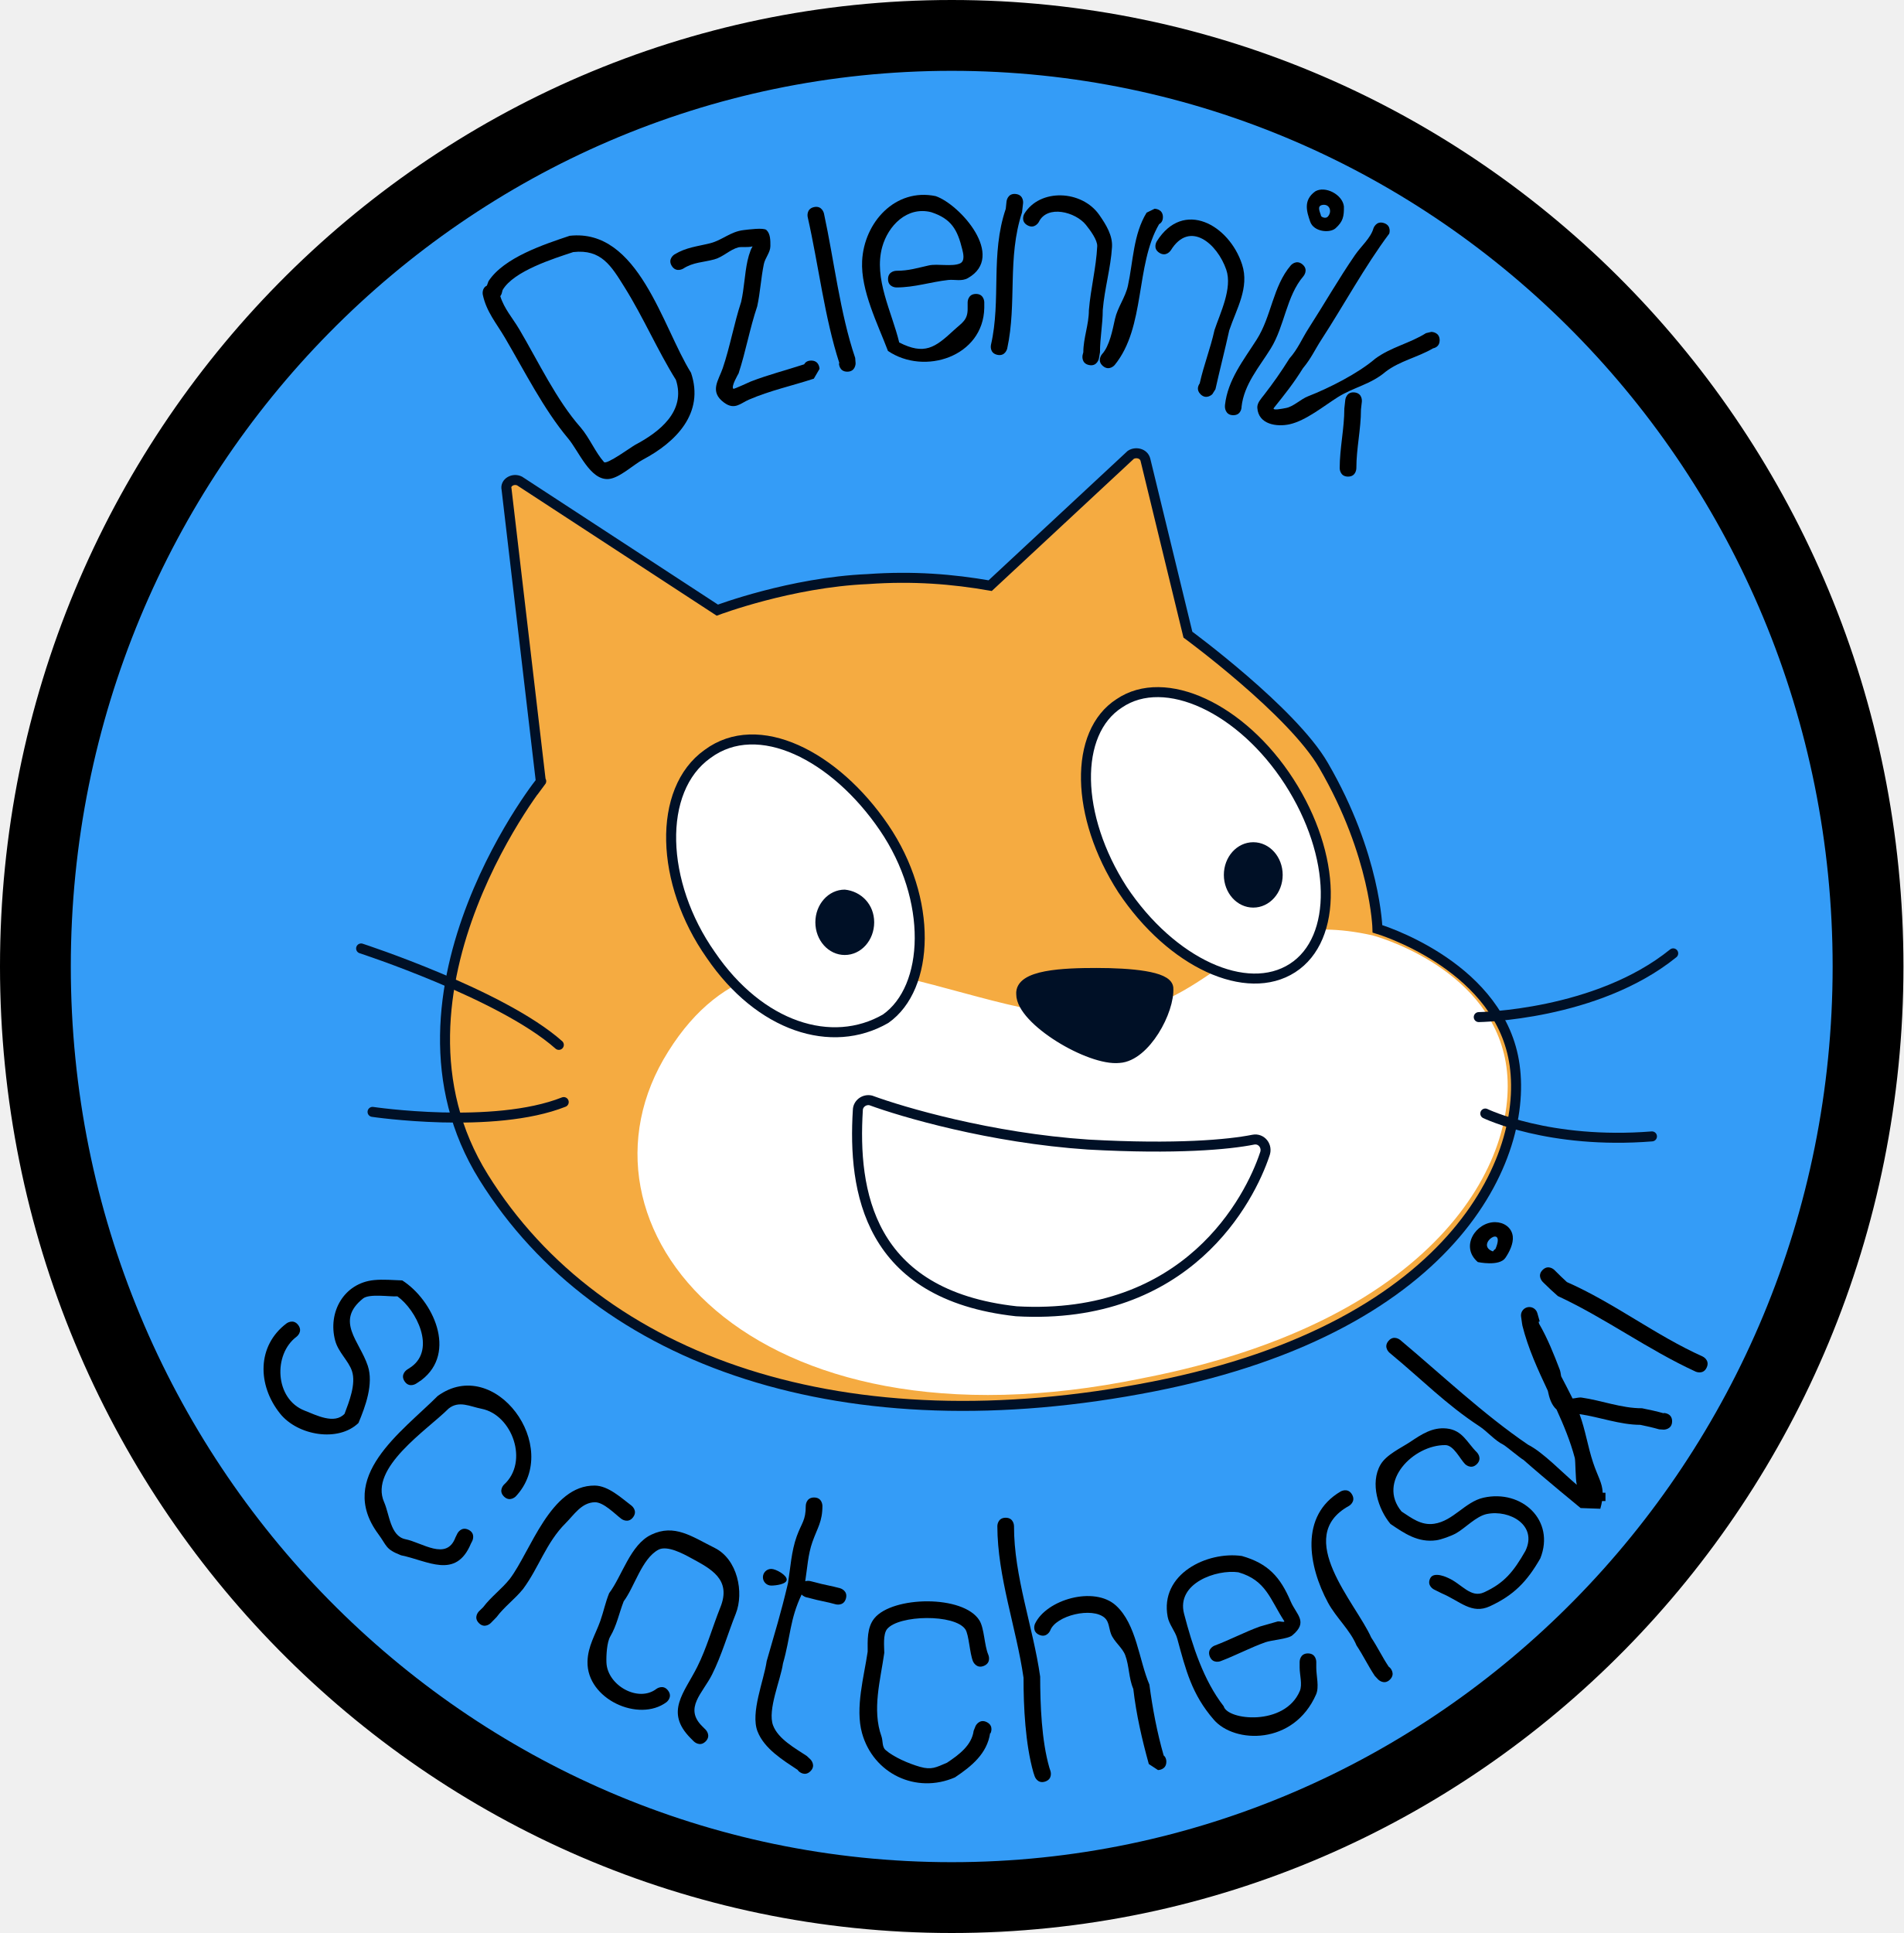
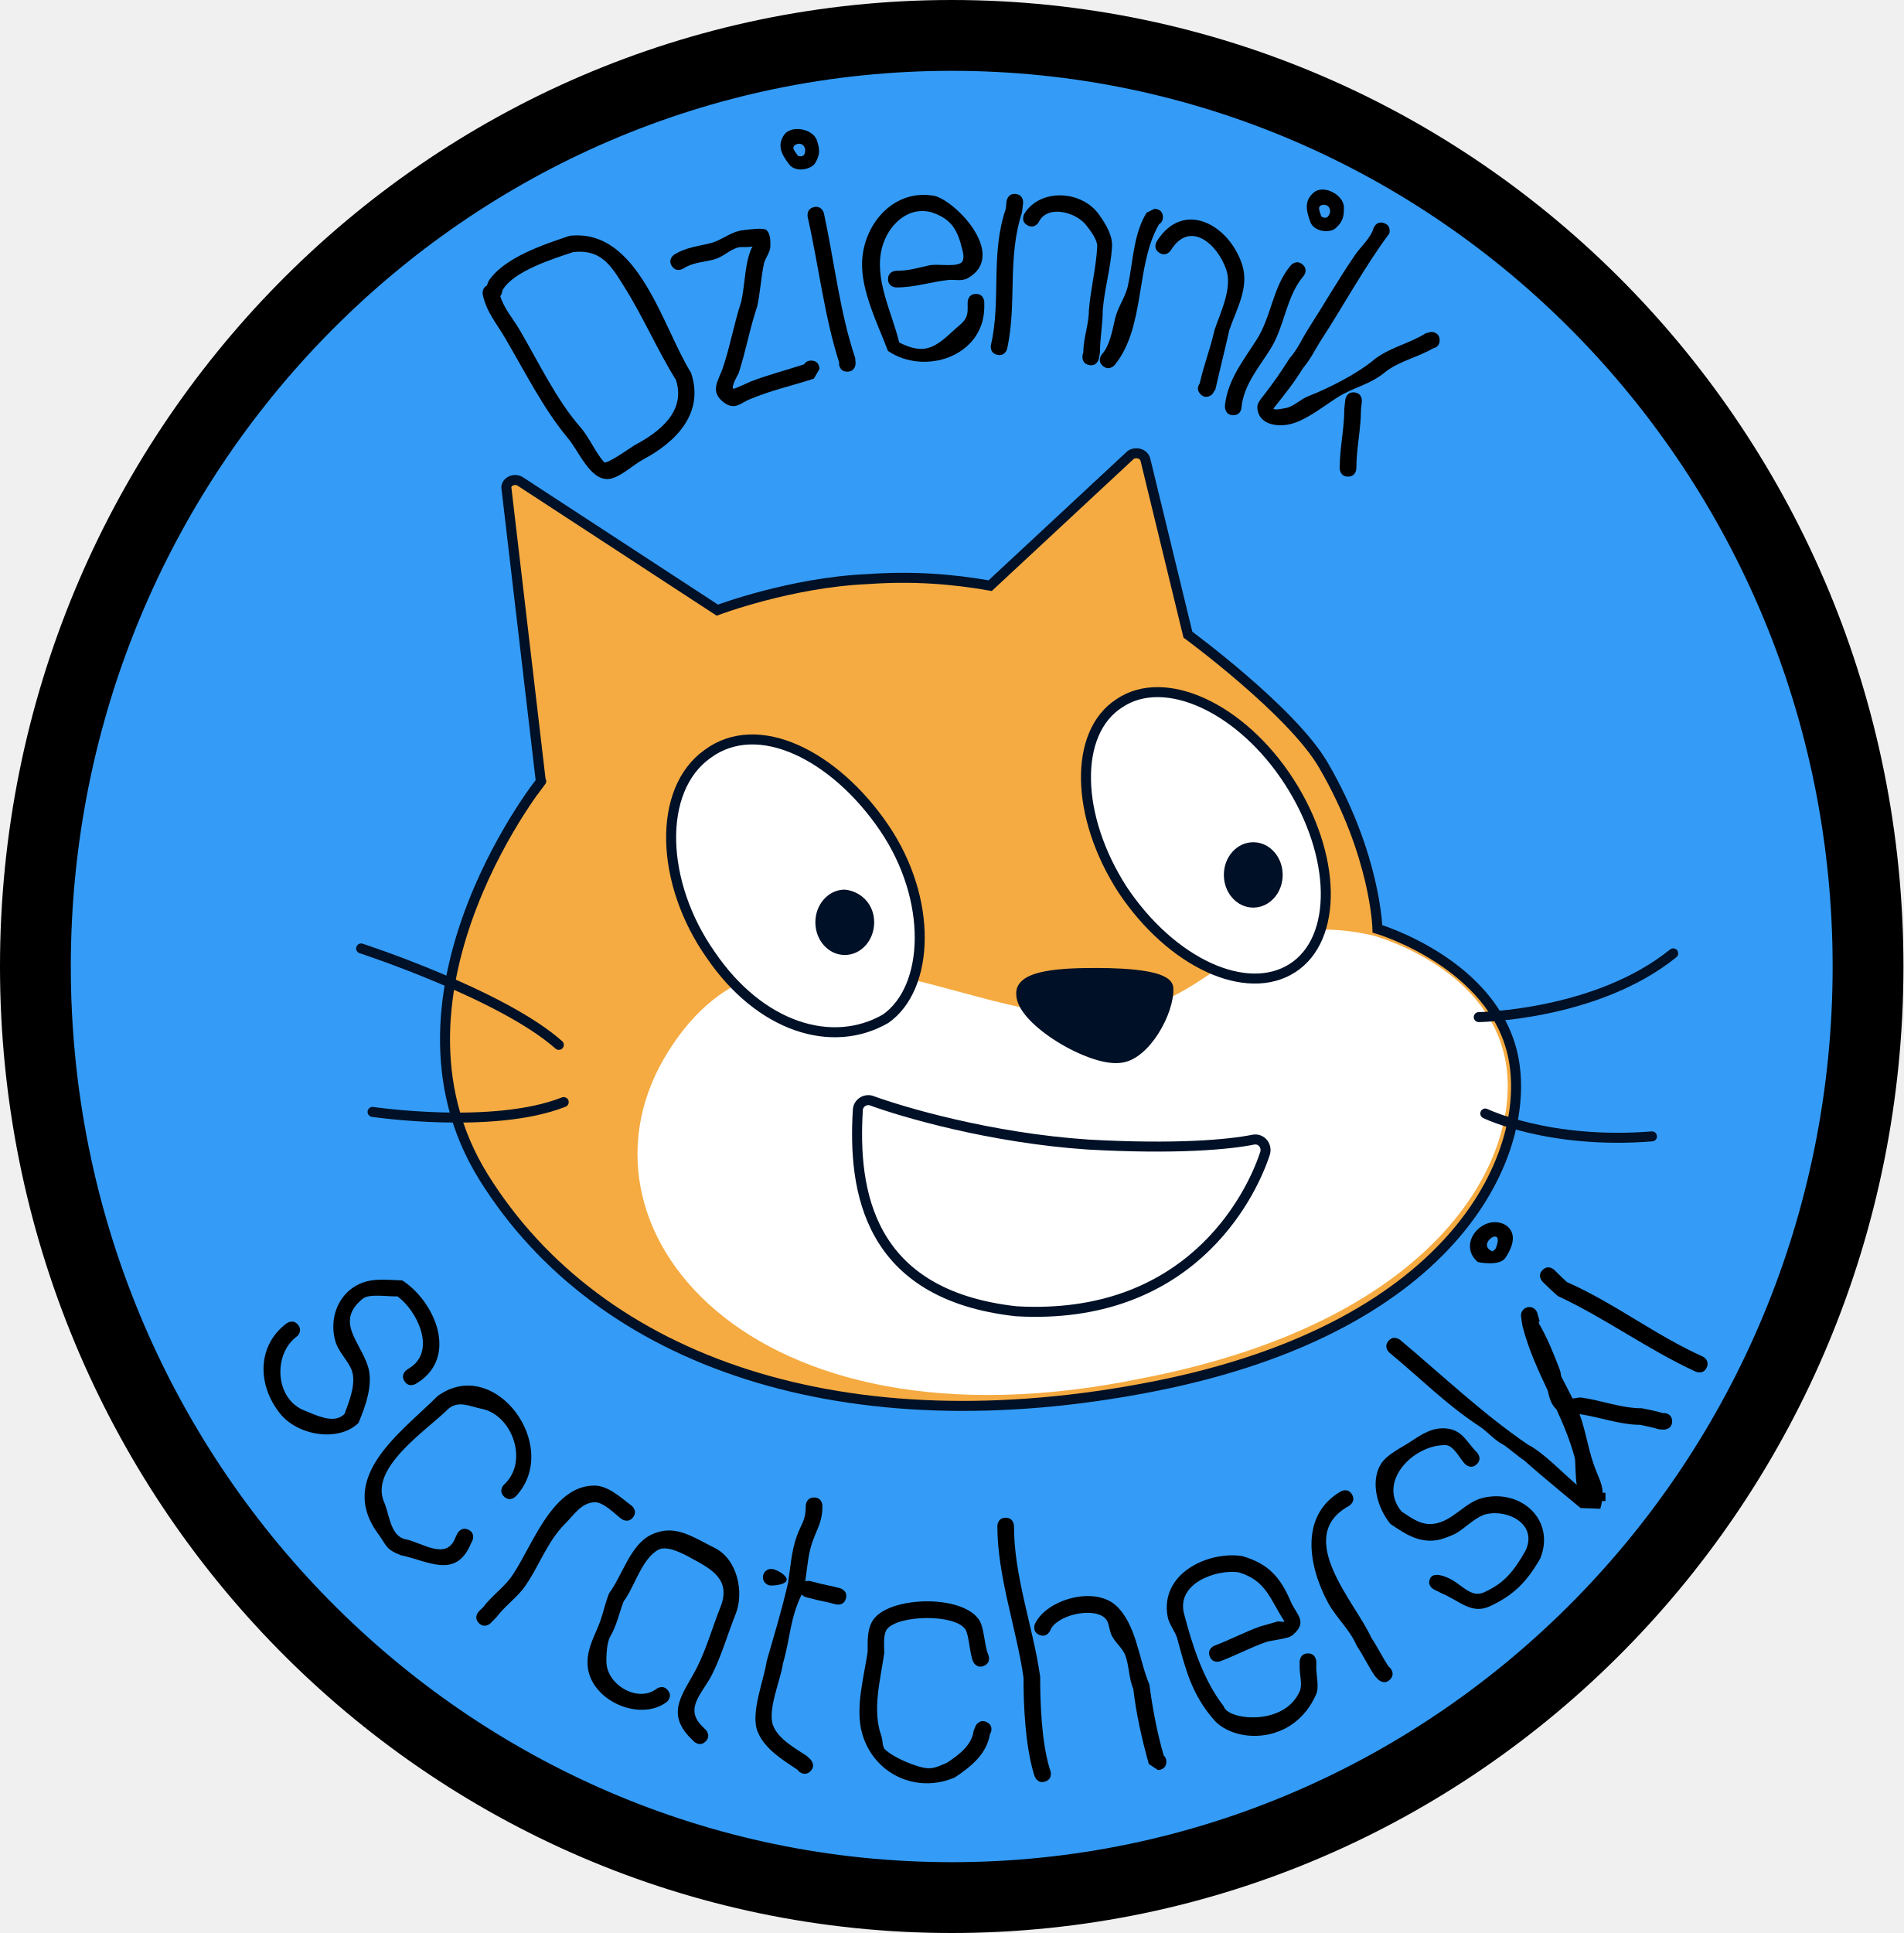
<svg xmlns="http://www.w3.org/2000/svg" version="1.1" width="228.5" height="232" viewBox="0,0,228.5,232">
  <g transform="translate(-125.75,-64)">
    <g data-paper-data="{&quot;isPaintingLayer&quot;:true}" stroke-miterlimit="10" stroke-dasharray="" stroke-dashoffset="0" style="mix-blend-mode: normal">
      <path d="M130,180c0,-61.718 49.249,-111.75 110,-111.75c60.751,0 110,50.032 110,111.75c0,61.718 -49.249,111.75 -110,111.75c-60.751,0 -110,-50.032 -110,-111.75z" fill="#349cf7" fill-rule="nonzero" stroke="#000000" stroke-width="8.5" stroke-linecap="butt" stroke-linejoin="miter" />
      <path d="M261.488,118.596c0.588,-0.392 1.569,-0.196 1.765,0.588l5.1,20.988c0,0 12.554,9.219 16.281,15.692c6.277,10.788 6.473,19.615 6.473,19.615c0,0 13.927,4.119 16.281,15.3c2.354,11.181 -6.277,32.365 -43.153,39.623c-36.877,7.258 -66.496,-2.746 -80.422,-25.107c-13.927,-22.361 8.042,-49.038 6.865,-47.469l-4.119,-35.111c-0.196,-0.785 0.785,-1.373 1.569,-0.981l23.734,15.496c0,0 8.827,-3.335 18.046,-3.727c5.492,-0.392 10.2,0 14.711,0.785z" fill="#f5ab41" fill-rule="evenodd" stroke="#001026" stroke-width="1.2" stroke-linecap="butt" stroke-linejoin="miter" />
      <path d="M290.518,176.265c0,0 13.534,3.531 15.888,14.711c2.354,11.181 -7.061,31.384 -43.546,38.446c-47.469,9.808 -70.026,-18.438 -56.884,-39.23c13.142,-20.988 35.7,-3.138 52.176,-4.315c14.123,-0.981 15.692,-13.338 32.365,-9.611z" fill="#ffffff" fill-rule="evenodd" stroke="none" stroke-width="1" stroke-linecap="butt" stroke-linejoin="miter" />
      <path d="M228.73,197.253c0,-0.785 0.785,-1.373 1.569,-1.177c3.727,1.373 14.319,4.511 26.088,5.296c10.592,0.588 16.869,0 19.811,-0.588c0.981,-0.196 1.765,0.785 1.373,1.765c-1.765,5.296 -9.219,20.008 -29.815,18.831c-17.85,-1.962 -19.615,-14.515 -19.027,-24.127z" fill="#ffffff" fill-rule="evenodd" stroke="#001026" stroke-width="1.2" stroke-linecap="round" stroke-linejoin="round" />
      <path d="M326.61,178.423c-9.219,7.454 -23.342,7.65 -23.342,7.65" fill="none" fill-rule="evenodd" stroke="#001026" stroke-width="1.2" stroke-linecap="round" stroke-linejoin="round" />
      <path d="M324.06,200.392c-12.358,0.981 -20.008,-2.746 -20.008,-2.746" fill="none" fill-rule="evenodd" stroke="#001026" stroke-width="1.2" stroke-linecap="round" stroke-linejoin="round" />
      <path d="M257.368,180.776c4.119,0 8.435,0.392 8.631,1.765c0.196,2.746 -2.746,8.238 -5.885,8.435c-3.531,0.392 -11.769,-4.511 -11.769,-7.65c-0.196,-2.354 5.1,-2.55 9.023,-2.55z" fill="#001026" fill-rule="evenodd" stroke="#001026" stroke-width="1.2" stroke-linecap="round" stroke-linejoin="round" />
      <path d="M169.1,177.834c0,0 16.869,5.492 23.734,11.573" fill="none" fill-rule="evenodd" stroke="#001026" stroke-width="1.2" stroke-linecap="round" stroke-linejoin="round" />
      <path d="M193.423,196.272c-8.435,3.335 -22.95,1.177 -22.95,1.177" fill="none" fill-rule="evenodd" stroke="#001026" stroke-width="1.2" stroke-linecap="round" stroke-linejoin="round" />
      <g fill-rule="evenodd">
        <path d="M280.514,157.827c5.688,8.827 5.885,18.831 0.392,22.361c-5.492,3.531 -14.515,-0.588 -20.4,-9.415c-5.688,-8.827 -5.885,-18.831 -0.392,-22.361c5.492,-3.727 14.711,0.588 20.4,9.415z" fill="#ffffff" stroke="#001026" stroke-width="1.2" stroke-linecap="round" stroke-linejoin="round" />
        <path d="M279.73,169.007c0,2.158 -1.569,3.923 -3.531,3.923c-1.962,0 -3.531,-1.765 -3.531,-3.923c0,-2.158 1.569,-3.923 3.531,-3.923c1.962,0 3.531,1.765 3.531,3.923" fill="#001026" stroke="none" stroke-width="1" stroke-linecap="butt" stroke-linejoin="miter" />
      </g>
      <g fill-rule="evenodd">
        <path d="M231.869,163.319c5.885,8.631 5.492,19.223 0.196,22.95c-6.473,3.727 -15.104,0.981 -20.988,-7.65c-6.081,-8.631 -6.473,-19.811 -0.392,-24.127c6.081,-4.511 15.3,0.196 21.184,8.827z" fill="#ffffff" stroke="#001026" stroke-width="1.2" stroke-linecap="round" stroke-linejoin="round" />
        <path d="M230.692,174.696c0,2.158 -1.569,3.923 -3.531,3.923c-1.962,0 -3.531,-1.765 -3.531,-3.923c0,-2.158 1.569,-3.923 3.531,-3.923c1.962,0.196 3.531,1.765 3.531,3.923" fill="#001026" stroke="none" stroke-width="1" stroke-linecap="butt" stroke-linejoin="miter" />
      </g>
      <path d="M174.318,229.788c-0.555,-0.832 0.277,-1.387 0.277,-1.387l0.555,-0.368c2.921,-2.138 0.598,-6.795 -1.69,-8.443c-0.941,0.057 -3.378,-0.348 -4.134,0.26c-3.374,2.715 -0.42,5.088 0.573,8.066c0.726,2.177 -0.294,4.909 -1.114,6.867c-2.412,2.346 -7.304,1.525 -9.423,-1.135c-2.724,-3.419 -2.785,-8.122 0.788,-10.815c0,0 0.8,-0.6 1.4,0.2c0.6,0.8 -0.2,1.4 -0.2,1.4c-2.829,2.11 -2.619,7.478 0.971,8.872c1.381,0.536 3.573,1.688 4.794,0.378c0.53,-1.42 1.404,-3.58 0.886,-5.133c-0.411,-1.232 -1.636,-2.239 -2.014,-3.647c-0.915,-3.409 1.046,-6.903 4.664,-7.265c1.095,-0.109 2.293,0.002 3.388,0.038c3.684,2.347 6.638,8.652 2.31,11.957l-0.645,0.432c0,0 -0.832,0.555 -1.387,-0.277z" fill="#000000" fill-rule="nonzero" stroke="none" stroke-width="0.5" stroke-linecap="butt" stroke-linejoin="miter" />
      <path d="M181.997,247.606c0.894,0.447 0.447,1.342 0.447,1.342l-0.166,0.324c-1.812,4.327 -5.182,2.042 -8.385,1.395c-1.902,-0.746 -1.654,-1.09 -2.743,-2.567c-5.042,-6.832 2.805,-12.215 7.145,-16.555c6.852,-4.957 14.972,6.104 9.362,12.063c0,0 -0.707,0.707 -1.414,0c-0.707,-0.707 0,-1.414 0,-1.414c3.04,-2.745 0.996,-8.391 -2.682,-9.111c-1.384,-0.271 -2.709,-1.024 -3.956,-0.026c-2.584,2.584 -9.57,7.094 -7.742,11.236c0.638,1.445 0.744,4.066 2.544,4.442c2.021,0.4 4.952,2.644 6.015,-0.205l0.234,-0.476c0,0 0.447,-0.894 1.342,-0.447z" fill="#000000" fill-rule="nonzero" stroke="none" stroke-width="0.5" stroke-linecap="butt" stroke-linejoin="miter" />
      <path d="M183.243,258.807c-0.707,-0.707 0,-1.414 0,-1.414l0.507,-0.493c0.965,-1.281 2.224,-2.167 3.209,-3.412c2.493,-3.294 4.87,-11.248 10.191,-11.188c1.638,0.019 3.194,1.496 4.4,2.4c0,0 0.8,0.6 0.2,1.4c-0.6,0.8 -1.4,0.2 -1.4,0.2c-0.772,-0.579 -2.142,-2.024 -3.2,-2c-1.594,0.036 -2.489,1.508 -3.493,2.507c-2.355,2.345 -3.222,5.36 -5.117,7.905c-0.996,1.234 -2.241,2.115 -3.191,3.388l-0.693,0.707c0,0 -0.707,0.707 -1.414,0z" fill="#000000" fill-rule="nonzero" stroke="none" stroke-width="0.5" stroke-linecap="butt" stroke-linejoin="miter" />
      <path d="M210.457,273.007c-0.707,0.707 -1.414,0 -1.414,0l-0.4,-0.4c-3.116,-3.153 -0.748,-5.43 0.821,-8.571c1.118,-2.237 1.815,-4.752 2.757,-7.107c1.376,-3.398 -1.145,-4.643 -3.561,-5.957c-0.862,-0.469 -2.83,-1.544 -3.888,-0.965c-1.984,1.085 -2.841,4.438 -4.151,6.184c-0.562,1.444 -0.828,2.897 -1.614,4.225c-0.403,0.681 -0.491,2.288 -0.457,3.122c0.111,2.744 3.816,4.836 6,3.164c0,0 0.8,-0.6 1.4,0.2c0.6,0.8 -0.2,1.4 -0.2,1.4c-3.333,2.46 -9.559,-0.376 -9.473,-4.855c0.036,-1.877 0.955,-3.26 1.534,-4.891c0.39,-1.099 0.612,-2.231 1.067,-3.344c1.57,-2.094 2.536,-5.816 5.049,-7.016c2.793,-1.334 4.86,0.213 7.631,1.594c2.72,1.355 3.534,5.325 2.52,7.884c-0.968,2.42 -1.69,4.989 -2.843,7.293c-1.13,2.259 -3.406,4.034 -1.179,6.229l0.4,0.4c0,0 0.707,0.707 0,1.414z" fill="#000000" fill-rule="nonzero" stroke="none" stroke-width="0.5" stroke-linecap="butt" stroke-linejoin="miter" />
      <path d="M223.006,253.76l0.604,0.151c1,0.288 1.997,0.43 3,0.714c0,0 0.962,0.275 0.687,1.236c-0.275,0.962 -1.236,0.687 -1.236,0.687c-1,-0.288 -1.997,-0.43 -3,-0.714l-0.539,-0.134c0,0 -0.315,-0.079 -0.541,-0.326c-1.441,3.035 -1.314,5.048 -2.239,8.278c-0.277,1.973 -1.887,5.586 -1.187,7.435c0.623,1.645 2.678,2.754 4.049,3.668l0.438,0.411c0,0 0.707,0.707 0,1.414c-0.707,0.707 -1.414,0 -1.414,0l-0.133,-0.161c-1.757,-1.171 -3.999,-2.532 -4.808,-4.618c-0.869,-2.241 0.758,-6.069 1.099,-8.423c1.042,-3.65 1.677,-5.632 2.562,-9.38c0.293,-1.835 0.4,-3.807 1.041,-5.593c0.593,-1.651 1.089,-1.884 1.089,-3.675c0,0 0,-1 1,-1c1,0 1,1 1,1c0,1.912 -0.594,2.623 -1.197,4.325c-0.54,1.524 -0.62,3.157 -0.866,4.725c0.302,-0.092 0.591,-0.02 0.591,-0.02z" fill="#000000" fill-rule="nonzero" stroke="none" stroke-width="0.5" stroke-linecap="butt" stroke-linejoin="miter" />
      <path d="M217.335,253.301c0,-0.552 0.448,-1 1,-1c0.552,0 1.857,0.733 1.857,1.286c0,0.552 -1.305,0.714 -1.857,0.714c-0.552,0 -1,-0.448 -1,-1z" fill="#000000" fill-rule="nonzero" stroke="none" stroke-width="0.5" stroke-linecap="butt" stroke-linejoin="miter" />
      <path d="M244.211,270.693c0.894,0.447 0.447,1.342 0.447,1.342l-0.047,-0.02c-0.37,2.458 -2.219,3.968 -4.228,5.309c-4.664,2.019 -9.803,-0.444 -11.153,-5.324c-0.836,-3.022 0.244,-6.766 0.68,-9.769c0,-1.314 -0.102,-2.887 0.8,-3.997c2.18,-2.682 10.702,-2.843 12.615,0.249c0.599,0.969 0.572,2.97 1.073,4.139c0,0 0.394,0.919 -0.525,1.313c-0.919,0.394 -1.313,-0.525 -1.313,-0.525c-0.407,-0.951 -0.489,-3.224 -0.927,-3.861c-1.28,-1.861 -7.978,-1.731 -9.385,-0.037c-0.529,0.636 -0.343,2.202 -0.343,2.86c-0.462,3.269 -1.486,6.83 -0.341,10.023c0.191,0.532 0.057,1.251 0.479,1.628c0.98,0.875 2.844,1.663 4.139,2.031c1.403,0.399 1.926,0.071 3.249,-0.489c1.452,-0.966 2.969,-2.092 3.201,-3.834l0.238,-0.592c0,0 0.447,-0.894 1.342,-0.447z" fill="#000000" fill-rule="nonzero" stroke="none" stroke-width="0.5" stroke-linecap="butt" stroke-linejoin="miter" />
      <path d="M251.222,277.822c-0.949,0.316 -1.265,-0.632 -1.265,-0.632l-0.156,-0.47c-0.958,-3.381 -1.188,-7.863 -1.179,-11.347c-0.867,-6.008 -3.131,-12.103 -3.145,-18.214c0,0 0,-1 1,-1c1,0 1,1 1,1c-0.016,6.041 2.297,12.123 3.14,18.072c0.008,3.385 0.162,7.661 1.107,10.939l0.13,0.387c0,0 0.316,0.949 -0.632,1.265z" fill="#000000" fill-rule="nonzero" stroke="none" stroke-width="0.5" stroke-linecap="butt" stroke-linejoin="miter" />
      <path d="M265.44,274.683c0.179,0.146 0.323,0.382 0.323,0.761c0,1 -1,1 -1,1l-1.104,-0.725c-0.819,-2.957 -1.507,-5.945 -1.861,-9.013c-0.561,-1.305 -0.481,-2.757 -0.969,-4.048c-0.347,-0.919 -1.346,-1.615 -1.704,-2.546c-0.247,-0.642 -0.234,-1.464 -0.745,-1.925c-1.506,-1.358 -5.89,-0.297 -6.555,1.507c0,0 -0.394,0.919 -1.313,0.525c-0.919,-0.394 -0.525,-1.313 -0.525,-1.313c1.36,-2.926 7.113,-4.595 9.73,-2.207c2.467,2.251 2.759,6.552 4.011,9.482c0.384,2.891 0.918,5.722 1.712,8.5z" fill="#000000" fill-rule="nonzero" stroke="none" stroke-width="0.5" stroke-linecap="butt" stroke-linejoin="miter" />
      <path d="M282.763,262.444c1,0 1,1 1,1v0.714c0,0.972 0.367,2.315 -0.02,3.201c-2.675,6.119 -9.805,5.928 -12.291,3.029c-2.635,-3.044 -3.346,-5.929 -4.372,-9.702c-0.251,-0.923 -0.977,-1.687 -1.155,-2.627c-0.978,-5.152 4.743,-7.902 8.905,-7.308c3.165,0.9 4.615,2.534 5.856,5.447c0.688,1.616 2.168,2.458 0.183,4.091c-0.511,0.42 -2.486,0.558 -3.198,0.81c-1.834,0.65 -3.577,1.589 -5.412,2.28c0,0 -0.936,0.351 -1.287,-0.585c-0.351,-0.936 0.585,-1.287 0.585,-1.287c1.856,-0.693 3.592,-1.625 5.445,-2.292c0.034,-0.012 2.094,-0.601 2.126,-0.607c0.257,-0.046 0.923,0.162 0.781,-0.056c-1.701,-2.615 -2.17,-4.889 -5.495,-5.845c-2.616,-0.374 -7.483,1.302 -6.523,4.977c0.991,3.795 2.329,7.99 4.758,11.1c0.442,1.692 7.333,2.43 9.137,-1.828c0.33,-0.78 -0.02,-1.95 -0.02,-2.799v-0.714c0,0 0,-1 1,-1z" fill="#000000" fill-rule="nonzero" stroke="none" stroke-width="0.5" stroke-linecap="butt" stroke-linejoin="miter" />
      <path d="M292.613,265.58c-0.707,0.707 -1.414,0 -1.414,0l-0.411,-0.438c-0.798,-1.197 -1.399,-2.463 -2.19,-3.65c-0.764,-1.855 -2.456,-3.337 -3.429,-5.143c-2.354,-4.37 -3.432,-10.432 1.526,-13.345c0,0 0.868,-0.496 1.364,0.372c0.496,0.868 -0.372,1.364 -0.372,1.364c-6.76,3.718 0.845,11.676 2.669,15.798c0.759,1.138 1.331,2.346 2.096,3.493l0.161,0.133c0,0 0.707,0.707 0,1.414z" fill="#000000" fill-rule="nonzero" stroke="none" stroke-width="0.5" stroke-linecap="butt" stroke-linejoin="miter" />
      <path d="M297.44,253.426c0.447,-0.894 2.145,-0.043 2.145,-0.043c1.637,0.709 2.708,2.47 4.329,1.726c2.411,-1.107 3.525,-2.468 4.953,-4.967c1.492,-3.076 -1.892,-4.983 -4.618,-4.432c-1.301,0.263 -2.611,1.708 -3.725,2.328c-0.531,0.296 -1.733,0.74 -2.338,0.825c-2.194,0.311 -3.811,-0.799 -5.521,-1.961c-1.465,-1.759 -2.476,-4.887 -1.193,-7.108c0.701,-1.213 2.463,-2 3.593,-2.753c1.324,-0.883 2.636,-1.768 4.337,-1.594c1.917,0.196 2.441,1.676 3.639,2.862c0,0 0.707,0.707 0,1.414c-0.707,0.707 -1.414,0 -1.414,0c-0.61,-0.615 -1.369,-2.27 -2.361,-2.281c-3.844,-0.042 -8.244,4.398 -5.263,7.973c1.22,0.793 2.348,1.693 3.907,1.468c2.305,-0.333 3.707,-2.637 5.938,-3.132c4.592,-1.019 8.628,2.728 6.811,7.282c-1.633,2.859 -3.243,4.446 -6.047,5.748c-2.204,1.023 -3.576,-0.612 -5.814,-1.56l-0.91,-0.453c0,0 -0.894,-0.447 -0.447,-1.342z" fill="#000000" fill-rule="nonzero" stroke="none" stroke-width="0.5" stroke-linecap="butt" stroke-linejoin="miter" />
      <path d="M326.478,234.587c0,1 -1,1 -1,1l-0.56,-0.038c-0.742,-0.213 -1.496,-0.384 -2.252,-0.538c-2.474,-0.01 -4.866,-0.935 -7.299,-1.287c0.704,1.906 0.985,3.893 1.631,5.829c0.553,1.659 1.107,2.407 1.146,3.605h0.335v1h-0.41c-0.046,0.278 -0.114,0.583 -0.208,0.924l-2.365,-0.085c0,0 -4.241,-3.468 -6.867,-5.789c-0.283,-0.122 -2.135,-1.68 -2.412,-1.815c-1.022,-0.499 -1.955,-1.608 -2.825,-2.179c-4.103,-2.691 -6.809,-5.527 -10.84,-8.859c0,0 -0.768,-0.64 -0.128,-1.408c0.64,-0.768 1.408,-0.128 1.408,-0.128c4.929,4.136 9.992,8.927 15.352,12.575c1.806,0.906 4.122,3.359 5.856,4.817c-0.17,-0.609 -0.153,-2.886 -0.242,-3.223c-0.54,-2.024 -1.332,-3.933 -2.188,-5.812c-0.64,-0.581 -0.877,-1.414 -1.052,-2.256c-1.195,-2.542 -2.372,-5.09 -3.061,-7.856l0.016,-0.054l-0.024,0.003l-0.14,-0.983c-0.008,-0.052 -0.012,-0.105 -0.012,-0.158c0,-0.552 0.448,-1 1,-1c0.465,0 0.855,0.317 0.968,0.747l0.28,0.979l-0.128,0.037l0.008,0.058c0.016,0.063 0.032,0.125 0.048,0.187c1.009,1.73 1.798,3.73 2.473,5.493c0.075,0.195 0.125,0.482 0.172,0.808c0.459,0.884 0.927,1.767 1.372,2.668c0.353,-0.021 0.741,-0.159 1.088,-0.11c2.411,0.344 4.797,1.292 7.246,1.281c0.875,0.173 1.748,0.361 2.605,0.605l0.011,-0.038c0,0 1,0 1,1z" fill="#000000" fill-rule="nonzero" stroke="none" stroke-width="0.5" stroke-linecap="butt" stroke-linejoin="miter" />
      <path d="M310.932,216.423c0.707,-0.707 1.414,0 1.414,0l0.167,0.167c0.437,0.438 0.881,0.869 1.338,1.285c5.699,2.515 10.614,6.382 16.285,8.928c0,0 0.91,0.414 0.497,1.324c-0.414,0.91 -1.324,0.497 -1.324,0.497c-5.737,-2.634 -10.825,-6.408 -16.548,-9.072c-0.57,-0.498 -1.126,-1.013 -1.662,-1.548l-0.167,-0.167c0,0 -0.707,-0.707 0,-1.414z" fill="#000000" fill-rule="nonzero" stroke="none" stroke-width="0.5" stroke-linecap="butt" stroke-linejoin="miter" />
      <path d="M303.153,215.472c-2.187,-1.879 -0.185,-4.823 2.102,-4.788c1.001,0.015 1.961,0.608 2.097,1.701c0.098,0.884 -0.421,1.906 -0.89,2.588c-0.728,1.06 -3.31,0.5 -3.31,0.5zM304.971,214.198c0.134,-0.195 0.299,-0.305 0.299,-0.305l-0.106,0.252c1.624,-3.483 -2.504,-0.779 -0.193,0.054z" fill="#000000" fill-rule="nonzero" stroke="none" stroke-width="0.5" stroke-linecap="butt" stroke-linejoin="miter" />
      <path d="M185.81,99.554c0.456,1.492 1.489,2.631 2.292,3.993c2.266,3.843 4.452,8.478 7.342,11.746c1.08,1.261 1.779,3.006 2.818,4.168c0.311,0.347 3.332,-1.855 3.736,-2.069c2.906,-1.539 6.123,-4.027 4.893,-7.799c-2.192,-3.507 -3.896,-7.488 -6.166,-11.118c-1.608,-2.573 -2.787,-4.597 -6.16,-4.22c-2.398,0.795 -7.151,2.276 -8.478,4.553l-0.122,0.453c0,0 -0.047,0.14 -0.158,0.294zM184.198,98.281l0.196,-0.534c1.853,-2.836 6.644,-4.409 9.745,-5.447c8.275,-0.916 11.127,10.941 14.564,16.44c1.647,4.866 -1.839,8.341 -5.774,10.423c-1.122,0.594 -2.8,2.205 -4.098,2.326c-2.243,0.21 -3.607,-3.384 -4.903,-4.894c-2.911,-3.475 -5.201,-8.033 -7.547,-12.032c-1.036,-1.766 -2.244,-3.144 -2.675,-5.201c0,0 -0.154,-0.769 0.492,-1.081z" fill="#000000" fill-rule="nonzero" stroke="none" stroke-width="0.5" stroke-linecap="butt" stroke-linejoin="miter" />
      <path d="M222.281,107.728c0.133,-0.233 0.382,-0.451 0.849,-0.451c1,0 1,1 1,1l-0.684,1.171c-2.623,0.86 -5.262,1.423 -7.802,2.522c-1.011,0.438 -1.697,1.278 -2.957,0.362c-1.823,-1.326 -0.672,-2.679 -0.173,-4.146c0.876,-2.578 1.352,-5.352 2.208,-7.954c0.367,-1.61 0.411,-3.303 0.762,-4.933c0.092,-0.428 0.223,-0.849 0.375,-1.259c0.043,-0.116 0.134,-0.296 0.235,-0.47c-0.529,0.151 -1.413,0.037 -1.702,0.116c-1.058,0.287 -1.816,1.15 -2.894,1.446c-1.322,0.362 -2.538,0.333 -3.726,1.104c0,0 -0.848,0.53 -1.378,-0.318c-0.53,-0.848 0.318,-1.378 0.318,-1.378c1.405,-0.855 2.728,-0.956 4.274,-1.341c1.475,-0.367 2.422,-1.395 4.035,-1.583c0.572,-0.067 2.4,-0.318 2.735,-0.009c0.488,0.45 0.479,1.27 0.475,1.934c-0.005,0.765 -0.632,1.408 -0.786,2.158c-0.346,1.684 -0.43,3.398 -0.794,5.067c-0.891,2.635 -1.373,5.416 -2.236,8.046c-0.009,0.028 -0.97,1.638 -0.618,1.854c0.076,0.047 1.994,-0.843 2.084,-0.878c2.106,-0.814 4.248,-1.358 6.402,-2.061z" fill="#000000" fill-rule="nonzero" stroke="none" stroke-width="0.5" stroke-linecap="butt" stroke-linejoin="miter" />
      <path d="M227.463,108.61c-1,0 -1,-1 -1,-1l0.051,-0.017c-1.786,-5.496 -2.499,-11.786 -3.805,-17.544c0,0 -0.217,-0.976 0.759,-1.193c0.976,-0.217 1.193,0.759 1.193,0.759c1.225,5.656 1.931,11.994 3.75,17.345l0.051,0.65c0,0 0,1 -1,1z" fill="#000000" fill-rule="nonzero" stroke="none" stroke-width="0.5" stroke-linecap="butt" stroke-linejoin="miter" />
      <path d="M242.908,99.277c1,0 1,1 1,1v0.667c-0.106,5.855 -7.181,8.156 -11.563,5.174c-1.227,-3.244 -3.275,-7.25 -3.101,-10.789c0.228,-4.641 3.983,-8.788 8.821,-7.793c2.91,0.985 8.501,7.244 3.867,9.848c-0.74,0.416 -1.586,0.135 -2.358,0.221c-2.128,0.238 -4.017,0.892 -6.22,0.895c0,0 -1,0 -1,-1c0,-1 1,-1 1,-1c1.489,0.002 2.511,-0.339 3.904,-0.645c1.037,-0.228 2.805,0.182 3.74,-0.239c0.636,-0.286 0.372,-1.253 0.269,-1.677c-0.579,-2.376 -1.308,-3.684 -3.735,-4.475c-2.902,-0.726 -5.174,1.631 -5.88,4.192c-1.042,3.776 1.171,7.804 2.044,11.448c3.024,1.538 4.296,0.631 6.531,-1.444c1.018,-0.945 1.725,-1.214 1.684,-2.715v-0.667c0,0 0,-1 1,-1z" fill="#000000" fill-rule="nonzero" stroke="none" stroke-width="0.5" stroke-linecap="butt" stroke-linejoin="miter" />
      <path d="M247.685,87.283c0.994,0.11 0.883,1.104 0.883,1.104l-0.128,1.104c-1.798,5.482 -0.591,10.857 -1.778,16.336c0,0 -0.217,0.976 -1.193,0.759c-0.976,-0.217 -0.759,-1.193 -0.759,-1.193c1.248,-5.447 -0.086,-10.848 1.777,-16.331l0.094,-0.896c0,0 0.11,-0.994 1.104,-0.883z" fill="#000000" fill-rule="nonzero" stroke="none" stroke-width="0.5" stroke-linecap="butt" stroke-linejoin="miter" />
      <path d="M256.49,107.813c-0.981,-0.196 -0.784,-1.177 -0.784,-1.177l0.092,-0.359c0.004,-1.731 0.668,-3.305 0.668,-5.042c0.219,-2.647 0.873,-5.089 1.001,-7.68c0.036,-0.737 -0.827,-1.907 -1.359,-2.57c-1.248,-1.555 -4.652,-2.444 -5.657,-0.334c0,0 -0.486,0.874 -1.36,0.389c-0.874,-0.486 -0.389,-1.36 -0.389,-1.36c1.867,-3.098 6.914,-2.889 9.009,0.111c0.868,1.243 1.616,2.502 1.53,3.875c-0.161,2.552 -0.891,4.926 -1.11,7.542c0,1.709 -0.337,3.369 -0.332,5.07l-0.131,0.752c0,0 -0.196,0.981 -1.177,0.784z" fill="#000000" fill-rule="nonzero" stroke="none" stroke-width="0.5" stroke-linecap="butt" stroke-linejoin="miter" />
      <path d="M265.352,90.055c0,0.474 -0.224,0.723 -0.46,0.854c-2.87,4.925 -1.599,12.335 -5.336,16.908c0,0 -0.651,0.759 -1.41,0.108c-0.759,-0.651 -0.108,-1.41 -0.108,-1.41c0.922,-0.996 1.27,-2.938 1.56,-4.23c0.316,-1.409 1.252,-2.596 1.556,-4c0.63,-2.91 0.648,-6.179 2.24,-8.76l0.959,-0.47c0,0 1,0 1,1z" fill="#000000" fill-rule="nonzero" stroke="none" stroke-width="0.5" stroke-linecap="butt" stroke-linejoin="miter" />
      <path d="M269.867,111.318c-0.529,-0.529 -0.267,-1.058 -0.101,-1.291c0.52,-2.316 1.265,-4.104 1.783,-6.422c0.676,-2.028 2.173,-5.018 1.408,-7.237c-1.081,-3.139 -4.388,-5.976 -6.647,-2.339c0,0 -0.53,0.848 -1.378,0.318c-0.848,-0.53 -0.318,-1.378 -0.318,-1.378c3.208,-5.105 8.698,-1.975 10.242,2.772c0.908,2.791 -0.687,5.349 -1.542,7.913c-0.523,2.371 -1.127,4.691 -1.654,7.061l-0.38,0.601c0,0 -0.707,0.707 -1.414,0z" fill="#000000" fill-rule="nonzero" stroke="none" stroke-width="0.5" stroke-linecap="butt" stroke-linejoin="miter" />
      <path d="M273.797,113.833c-1,0 -1,-1 -1,-1l0.006,-0.222c0.342,-3.039 2.229,-5.374 3.815,-7.868c1.78,-2.799 1.921,-6.356 4.086,-8.894c0,0 0.651,-0.759 1.41,-0.108c0.759,0.651 0.108,1.41 0.108,1.41c-2.054,2.382 -2.25,5.964 -3.914,8.661c-1.383,2.241 -3.221,4.308 -3.518,7.021l0.006,0.001c0,0 0,1 -1,1z" fill="#000000" fill-rule="nonzero" stroke="none" stroke-width="0.5" stroke-linecap="butt" stroke-linejoin="miter" />
      <path d="M285.152,89.997c0.56,-0.628 0.197,-1.572 -0.677,-1.396c-0.711,0.143 -0.206,0.935 -0.146,1.295c0.025,0.148 0.56,0.397 0.823,0.102zM283.035,90.61c-0.419,-1.207 -0.869,-2.587 0.61,-3.644c1.182,-0.696 3.269,0.376 3.434,1.803c0.022,1.223 -0.108,1.82 -0.998,2.625c-0.682,0.617 -2.62,0.444 -3.046,-0.783z" fill="#000000" fill-rule="nonzero" stroke="none" stroke-width="0.5" stroke-linecap="butt" stroke-linejoin="miter" />
      <path d="M298.575,104.833c0,0.705 -0.497,0.913 -0.791,0.974c-1.842,1.079 -3.99,1.504 -5.695,2.806c-1.786,1.531 -3.829,1.849 -5.758,3.065c-1.671,1.053 -3.817,2.812 -5.771,3.244c-1.485,0.329 -3.748,0.057 -3.874,-1.978c-0.036,-0.588 0.46,-1.099 0.819,-1.565c1.136,-1.473 2.002,-2.704 3.042,-4.36c1.006,-1.124 1.475,-2.337 2.3,-3.619c1.869,-2.904 3.58,-5.904 5.57,-8.799c0.716,-1.042 1.879,-2.026 2.209,-3.195c0,0 0.316,-0.949 1.265,-0.632c0.949,0.316 0.632,1.265 0.632,1.265c-2.909,3.884 -5.593,8.812 -8.11,12.672c-0.844,1.294 -1.226,2.251 -2.255,3.492c-1.132,1.822 -2.177,3.123 -3.473,4.741c-0.304,0.38 0.981,0.113 1.459,0.022c0.884,-0.169 1.752,-1.058 2.624,-1.399c2.542,-0.993 6.002,-2.742 8.069,-4.514c1.879,-1.391 4.139,-1.838 6.096,-3.068l0.641,-0.152c0,0 1,0 1,1z" fill="#000000" fill-rule="nonzero" stroke="none" stroke-width="0.5" stroke-linecap="butt" stroke-linejoin="miter" />
      <path d="M288.352,111.098c0.994,0.11 0.883,1.104 0.883,1.104l-0.107,0.945c0,2.384 -0.554,4.648 -0.554,7.056c0,0 0,1 -1,1c-1,0 -1,-1 -1,-1c0,-2.443 0.557,-4.753 0.557,-7.166l0.116,-1.055c0,0 0.11,-0.994 1.104,-0.883z" fill="#000000" fill-rule="nonzero" stroke="none" stroke-width="0.5" stroke-linecap="butt" stroke-linejoin="miter" />
+       <path d="M222.316,82.5c0.345,-0.767 -0.286,-1.559 -1.066,-1.127c-0.634,0.351 0.085,0.954 0.251,1.278c0.068,0.134 0.653,0.21 0.815,-0.151zM220.482,83.722c-0.763,-1.025 -1.608,-2.206 -0.516,-3.659c0.918,-1.02 3.23,-0.626 3.817,0.686c0.389,1.159 0.445,1.768 -0.161,2.803c-0.465,0.794 -2.365,1.212 -3.14,0.17z" fill="#000000" fill-rule="nonzero" stroke="none" stroke-width="0.5" stroke-linecap="butt" stroke-linejoin="miter" />
    </g>
  </g>
</svg>
